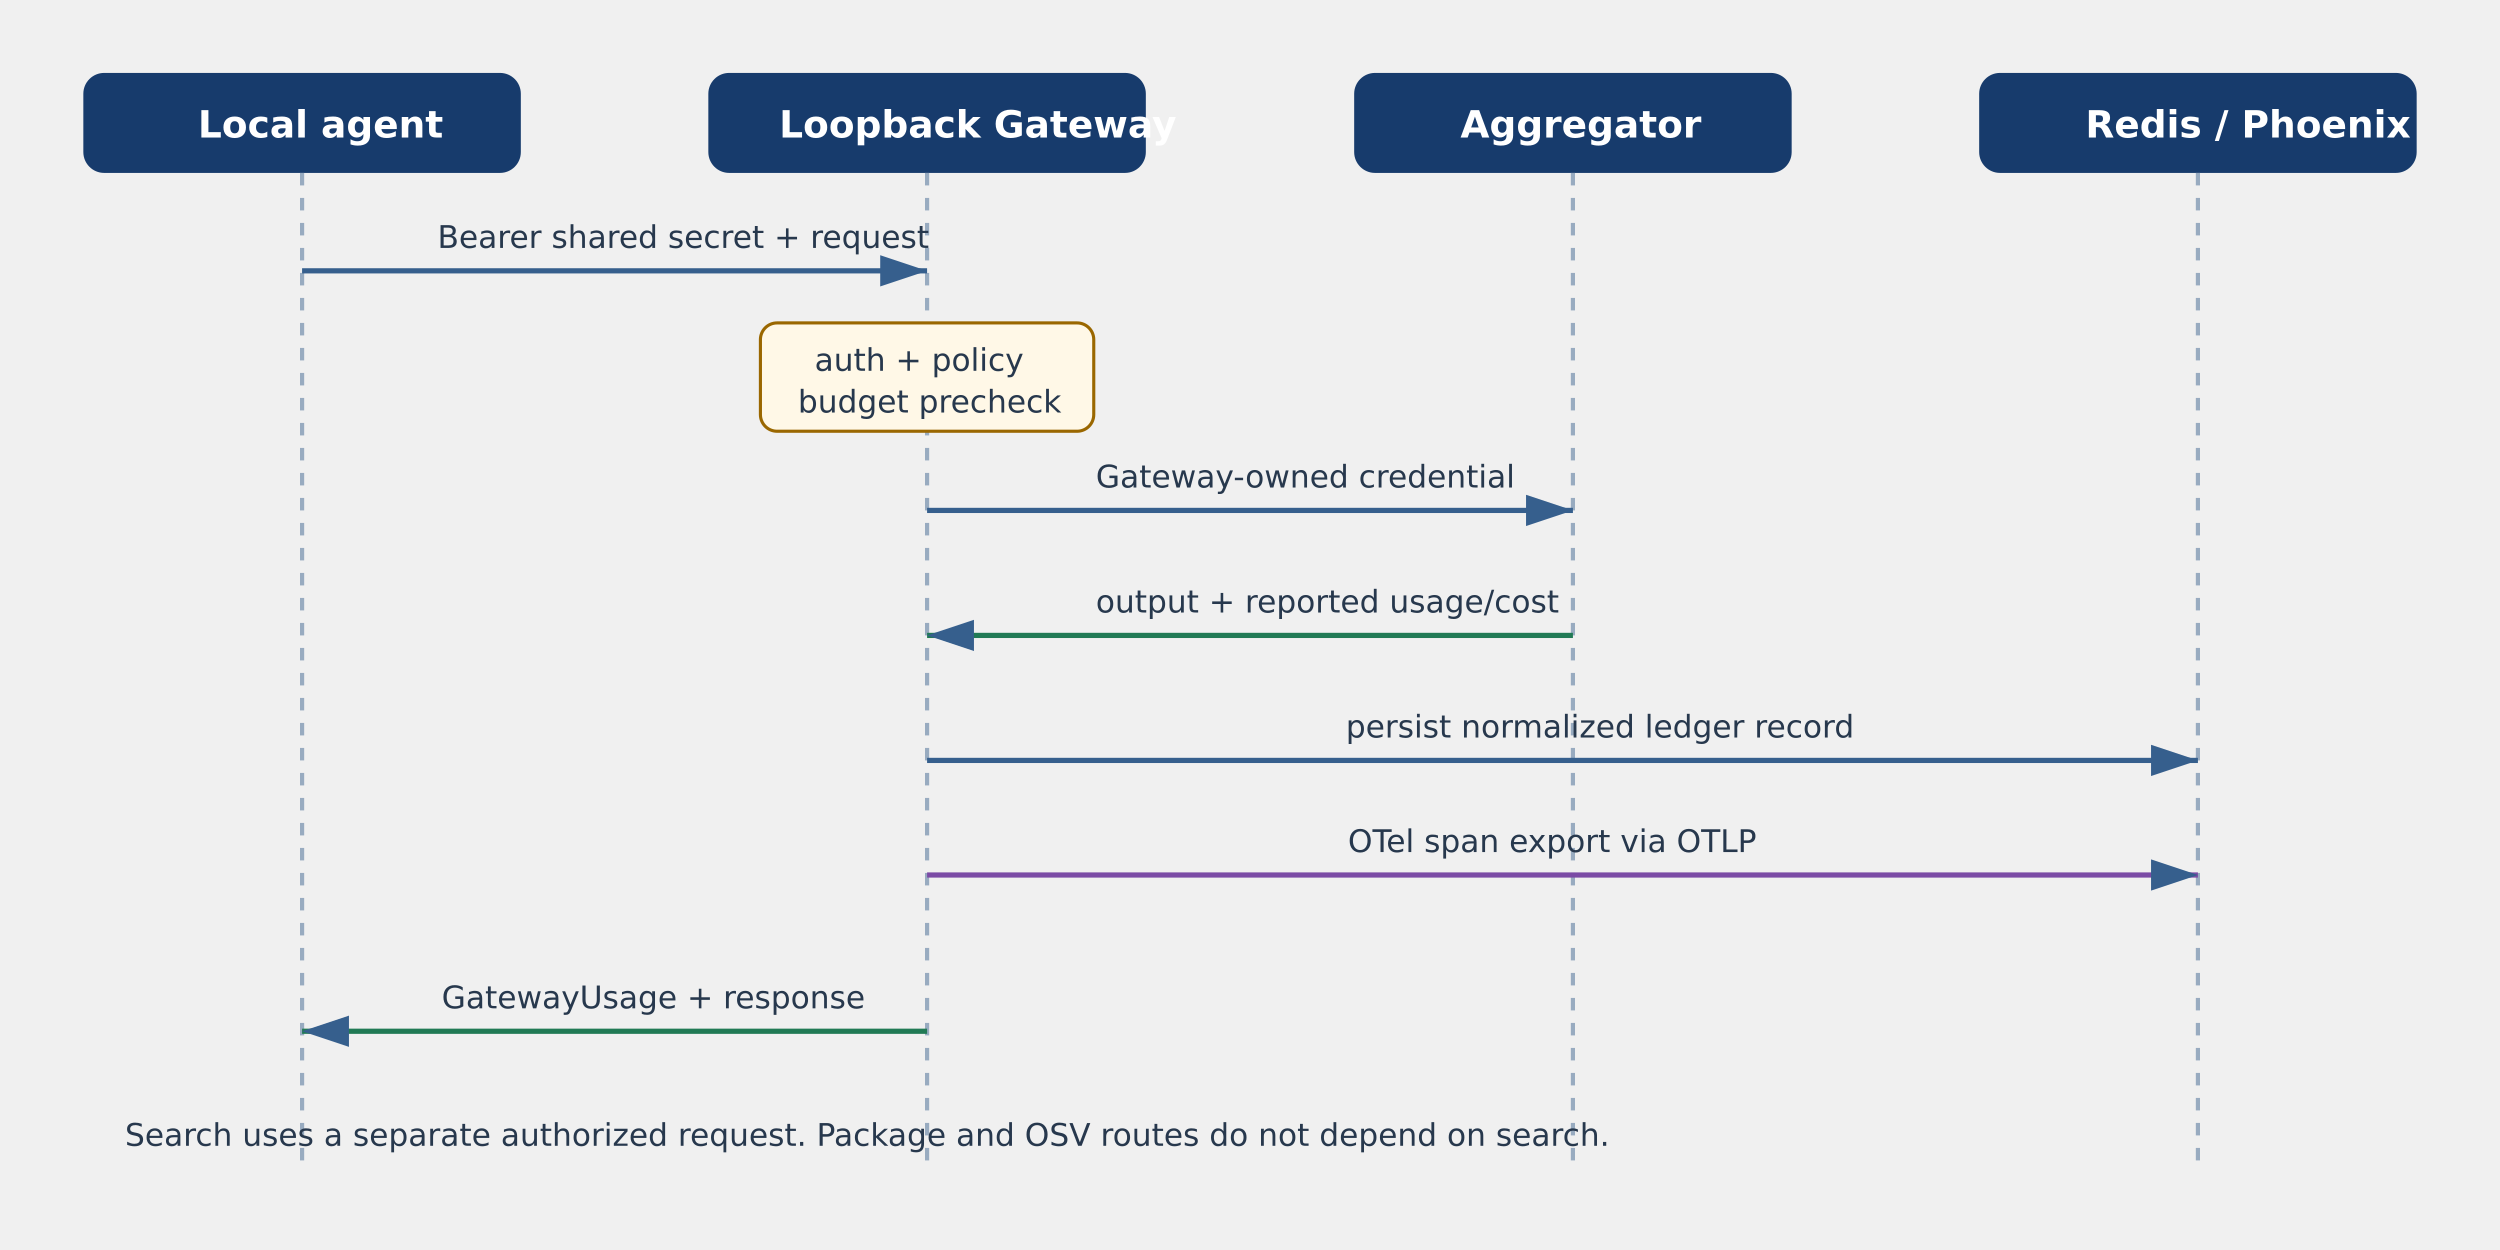
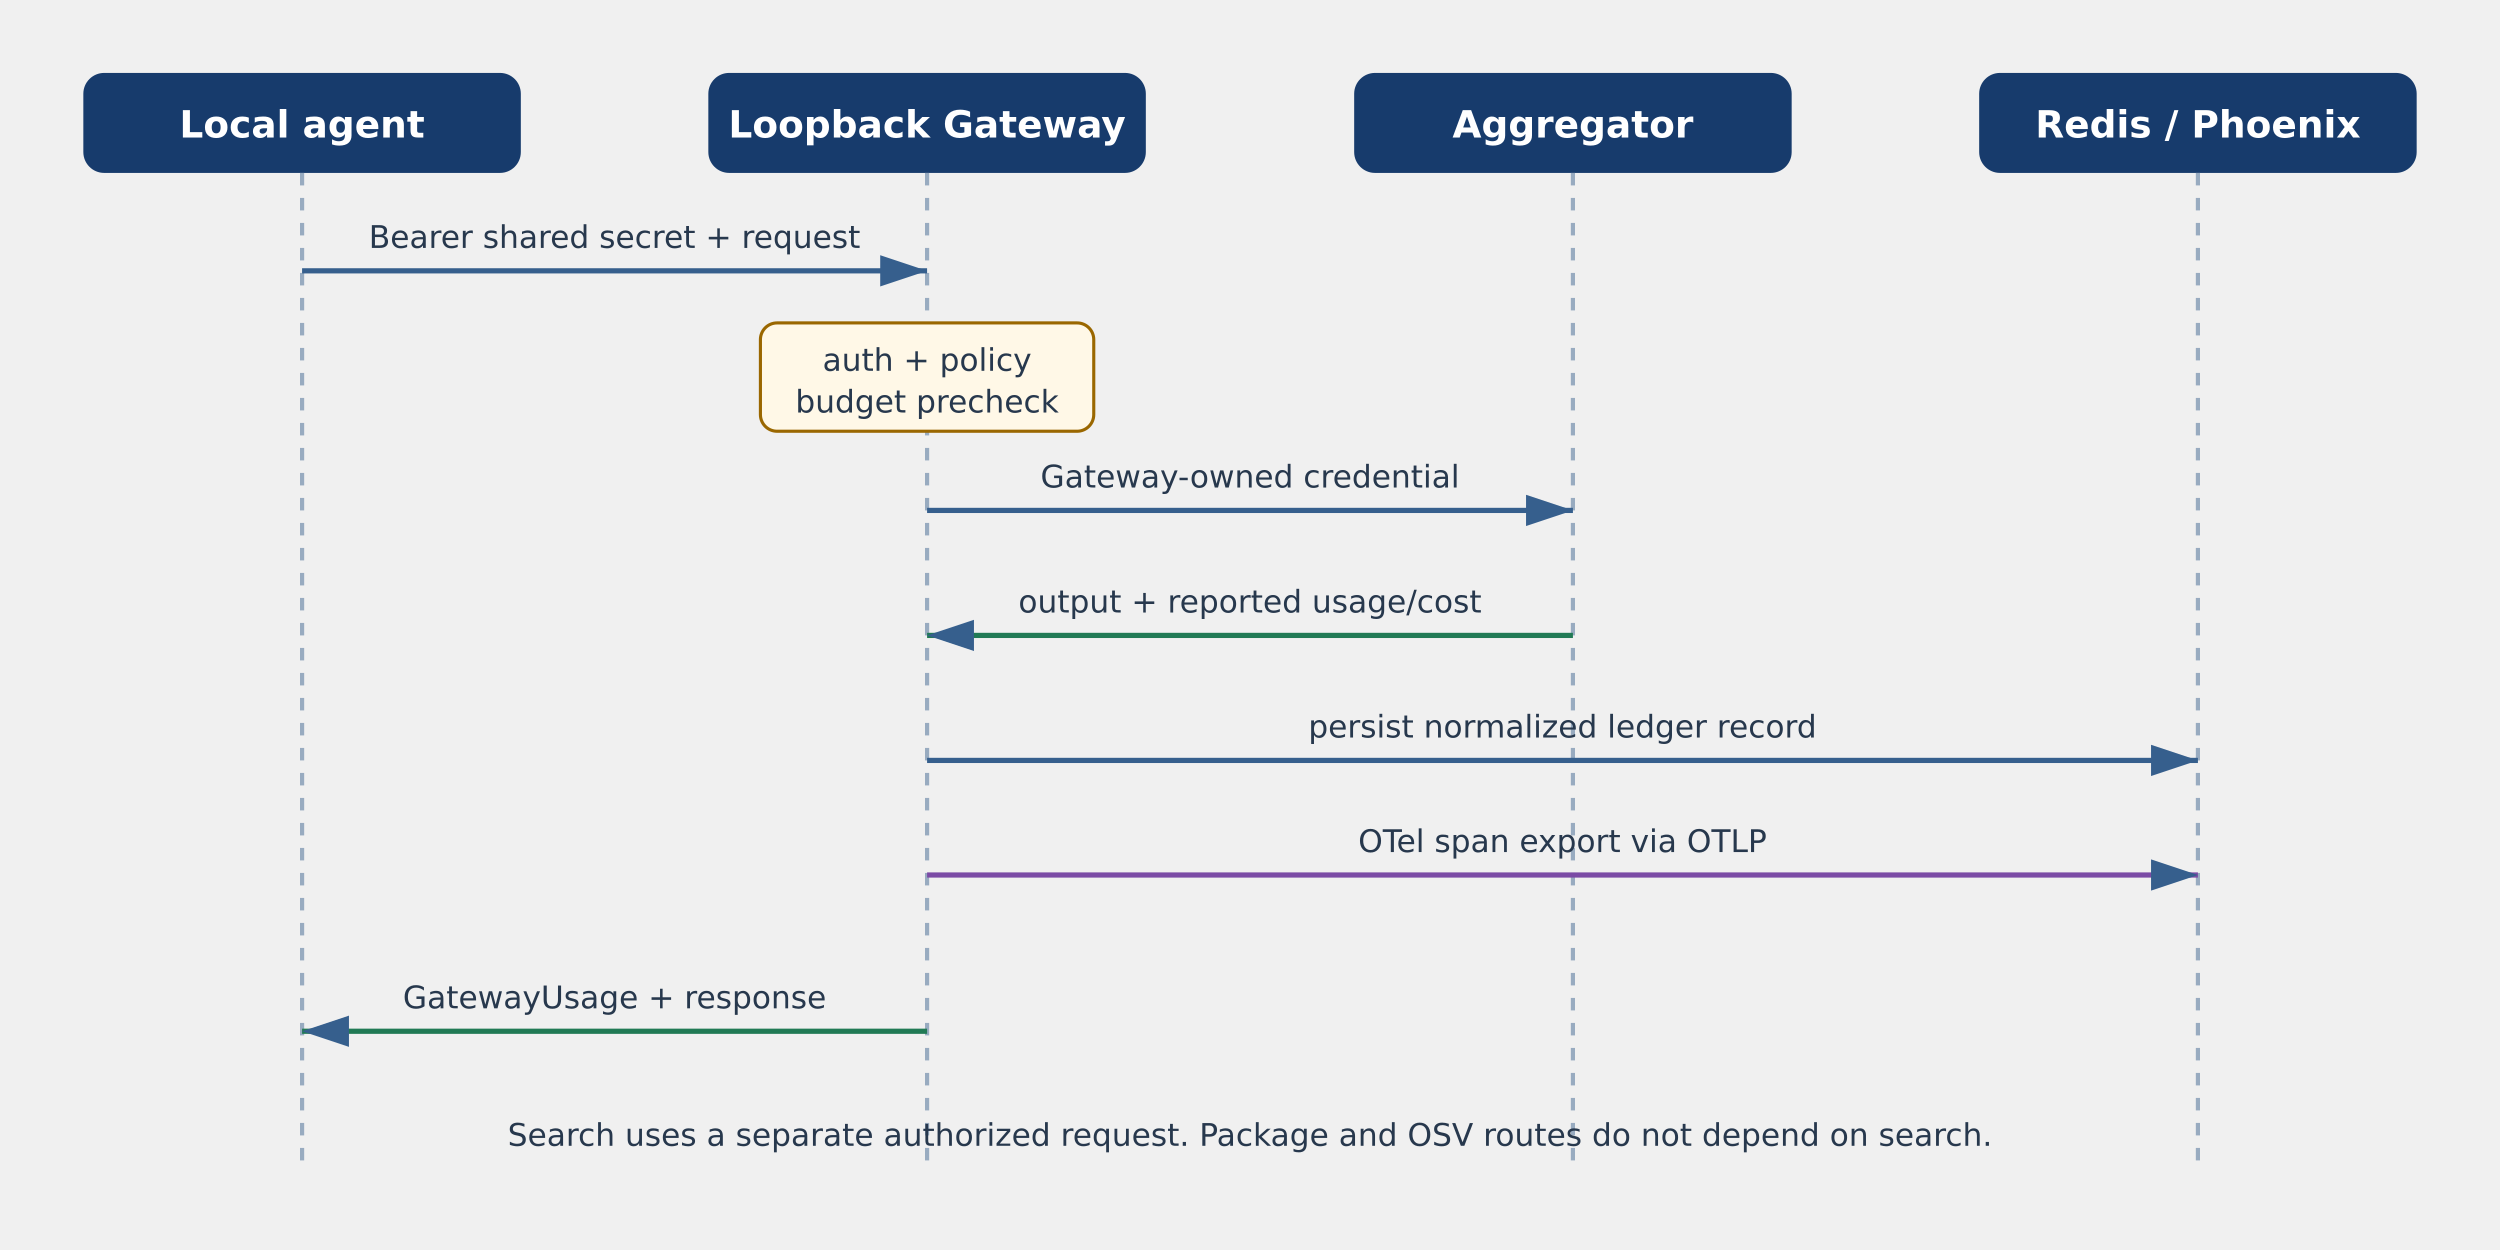
<svg xmlns="http://www.w3.org/2000/svg" width="1200" height="600" viewBox="0 0 1200 600" role="img" aria-labelledby="title desc">
  <defs>
    <marker id="arrow" markerWidth="10" markerHeight="10" refX="9" refY="3" orient="auto">
      <path d="M0,0 L0,6 L9,3 z" fill="#365f8d" />
    </marker>
    <style>
      .head{fill:#173b6c;rx:10}
      .headtext{font:600 18px "DejaVu Sans",sans-serif;fill:#fff}
      .life{stroke:#98abc0;stroke-width:2;stroke-dasharray:6 6}
      .call{stroke:#365f8d;stroke-width:2.5;marker-end:url(#arrow)}
      .return{stroke:#217a55;stroke-width:2.5;marker-end:url(#arrow)}
      .trace{stroke:#7b4ba5;stroke-width:2.5;marker-end:url(#arrow)}
      .label{font:15px "DejaVu Sans",sans-serif;fill:#27384d}
      .note{fill:#fff8e7;stroke:#9a6700;stroke-width:1.5;rx:8}
    </style>
  </defs>
  <g>
    <rect class="head" x="40" y="35" width="210" height="48" />
    <rect class="head" x="340" y="35" width="210" height="48" />
    <rect class="head" x="650" y="35" width="210" height="48" />
    <rect class="head" x="950" y="35" width="210" height="48" />
-     <text class="headtext" x="95" y="66">Local agent</text>
-     <text class="headtext" x="374" y="66">Loopback Gateway</text>
-     <text class="headtext" x="701" y="66">Aggregator</text>
-     <text class="headtext" x="1001" y="66">Redis / Phoenix</text>
+     <text class="headtext" text-anchor="middle" x="145" y="66">Local agent</text>
+     <text class="headtext" text-anchor="middle" x="445" y="66">Loopback Gateway</text>
+     <text class="headtext" text-anchor="middle" x="755" y="66">Aggregator</text>
+     <text class="headtext" text-anchor="middle" x="1055" y="66">Redis / Phoenix</text>
    <line class="life" x1="145" y1="83" x2="145" y2="560" />
    <line class="life" x1="445" y1="83" x2="445" y2="560" />
    <line class="life" x1="755" y1="83" x2="755" y2="560" />
    <line class="life" x1="1055" y1="83" x2="1055" y2="560" />
  </g>
  <line class="call" x1="145" y1="130" x2="445" y2="130" />
-   <text class="label" x="210" y="119">Bearer shared secret + request</text>
+   <text class="label" text-anchor="middle" x="295" y="119">Bearer shared secret + request</text>
  <rect class="note" x="365" y="155" width="160" height="52" />
-   <text class="label" x="391" y="178">auth + policy</text>
-   <text class="label" x="383" y="198">budget precheck</text>
+   <text class="label" text-anchor="middle" x="445" y="178">auth + policy</text>
+   <text class="label" text-anchor="middle" x="445" y="198">budget precheck</text>
  <line class="call" x1="445" y1="245" x2="755" y2="245" />
-   <text class="label" x="526" y="234">Gateway-owned credential</text>
+   <text class="label" text-anchor="middle" x="600" y="234">Gateway-owned credential</text>
  <line class="return" x1="755" y1="305" x2="445" y2="305" />
-   <text class="label" x="526" y="294">output + reported usage/cost</text>
+   <text class="label" text-anchor="middle" x="600" y="294">output + reported usage/cost</text>
  <line class="call" x1="445" y1="365" x2="1055" y2="365" />
-   <text class="label" x="646" y="354">persist normalized ledger record</text>
+   <text class="label" text-anchor="middle" x="750" y="354">persist normalized ledger record</text>
  <line class="trace" x1="445" y1="420" x2="1055" y2="420" />
-   <text class="label" x="647" y="409">OTel span export via OTLP</text>
+   <text class="label" text-anchor="middle" x="750" y="409">OTel span export via OTLP</text>
  <line class="return" x1="445" y1="495" x2="145" y2="495" />
-   <text class="label" x="212" y="484">GatewayUsage + response</text>
-   <text class="label" x="60" y="550">Search uses a separate authorized request. Package and OSV routes do not depend on search.</text>
+   <text class="label" text-anchor="middle" x="295" y="484">GatewayUsage + response</text>
+   <text class="label" text-anchor="middle" x="600" y="550">Search uses a separate authorized request. Package and OSV routes do not depend on search.</text>
</svg>
